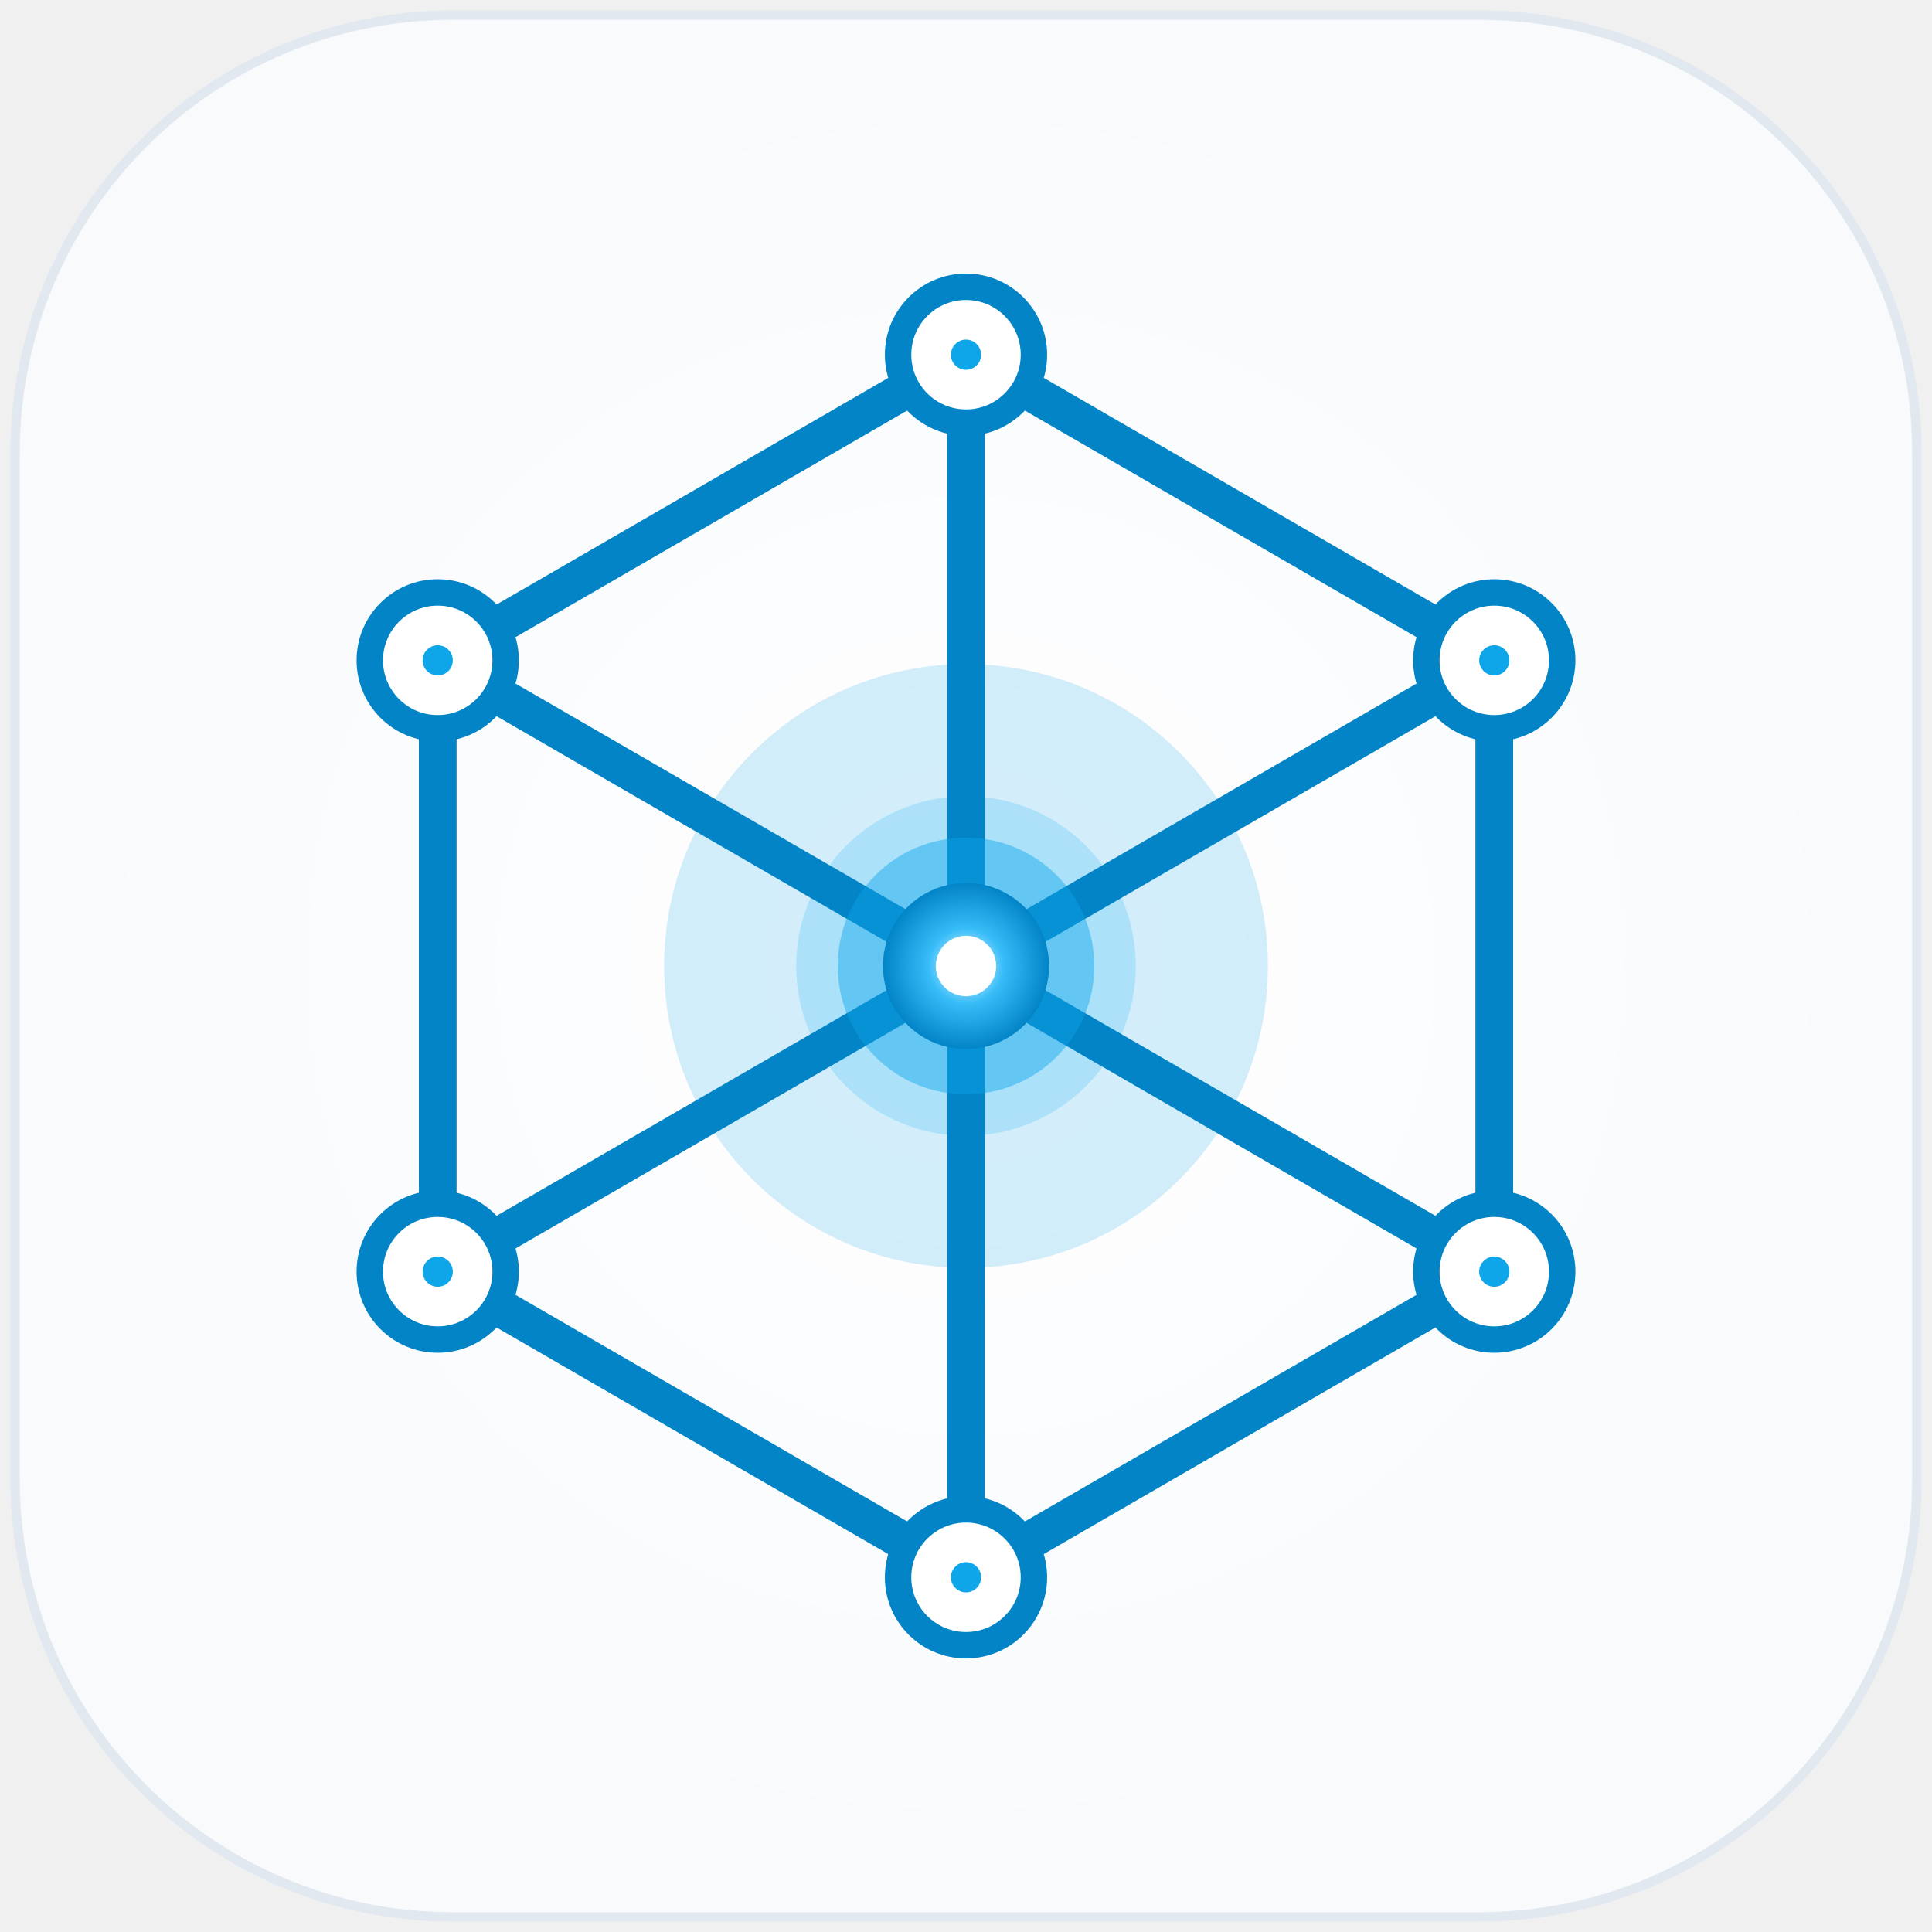
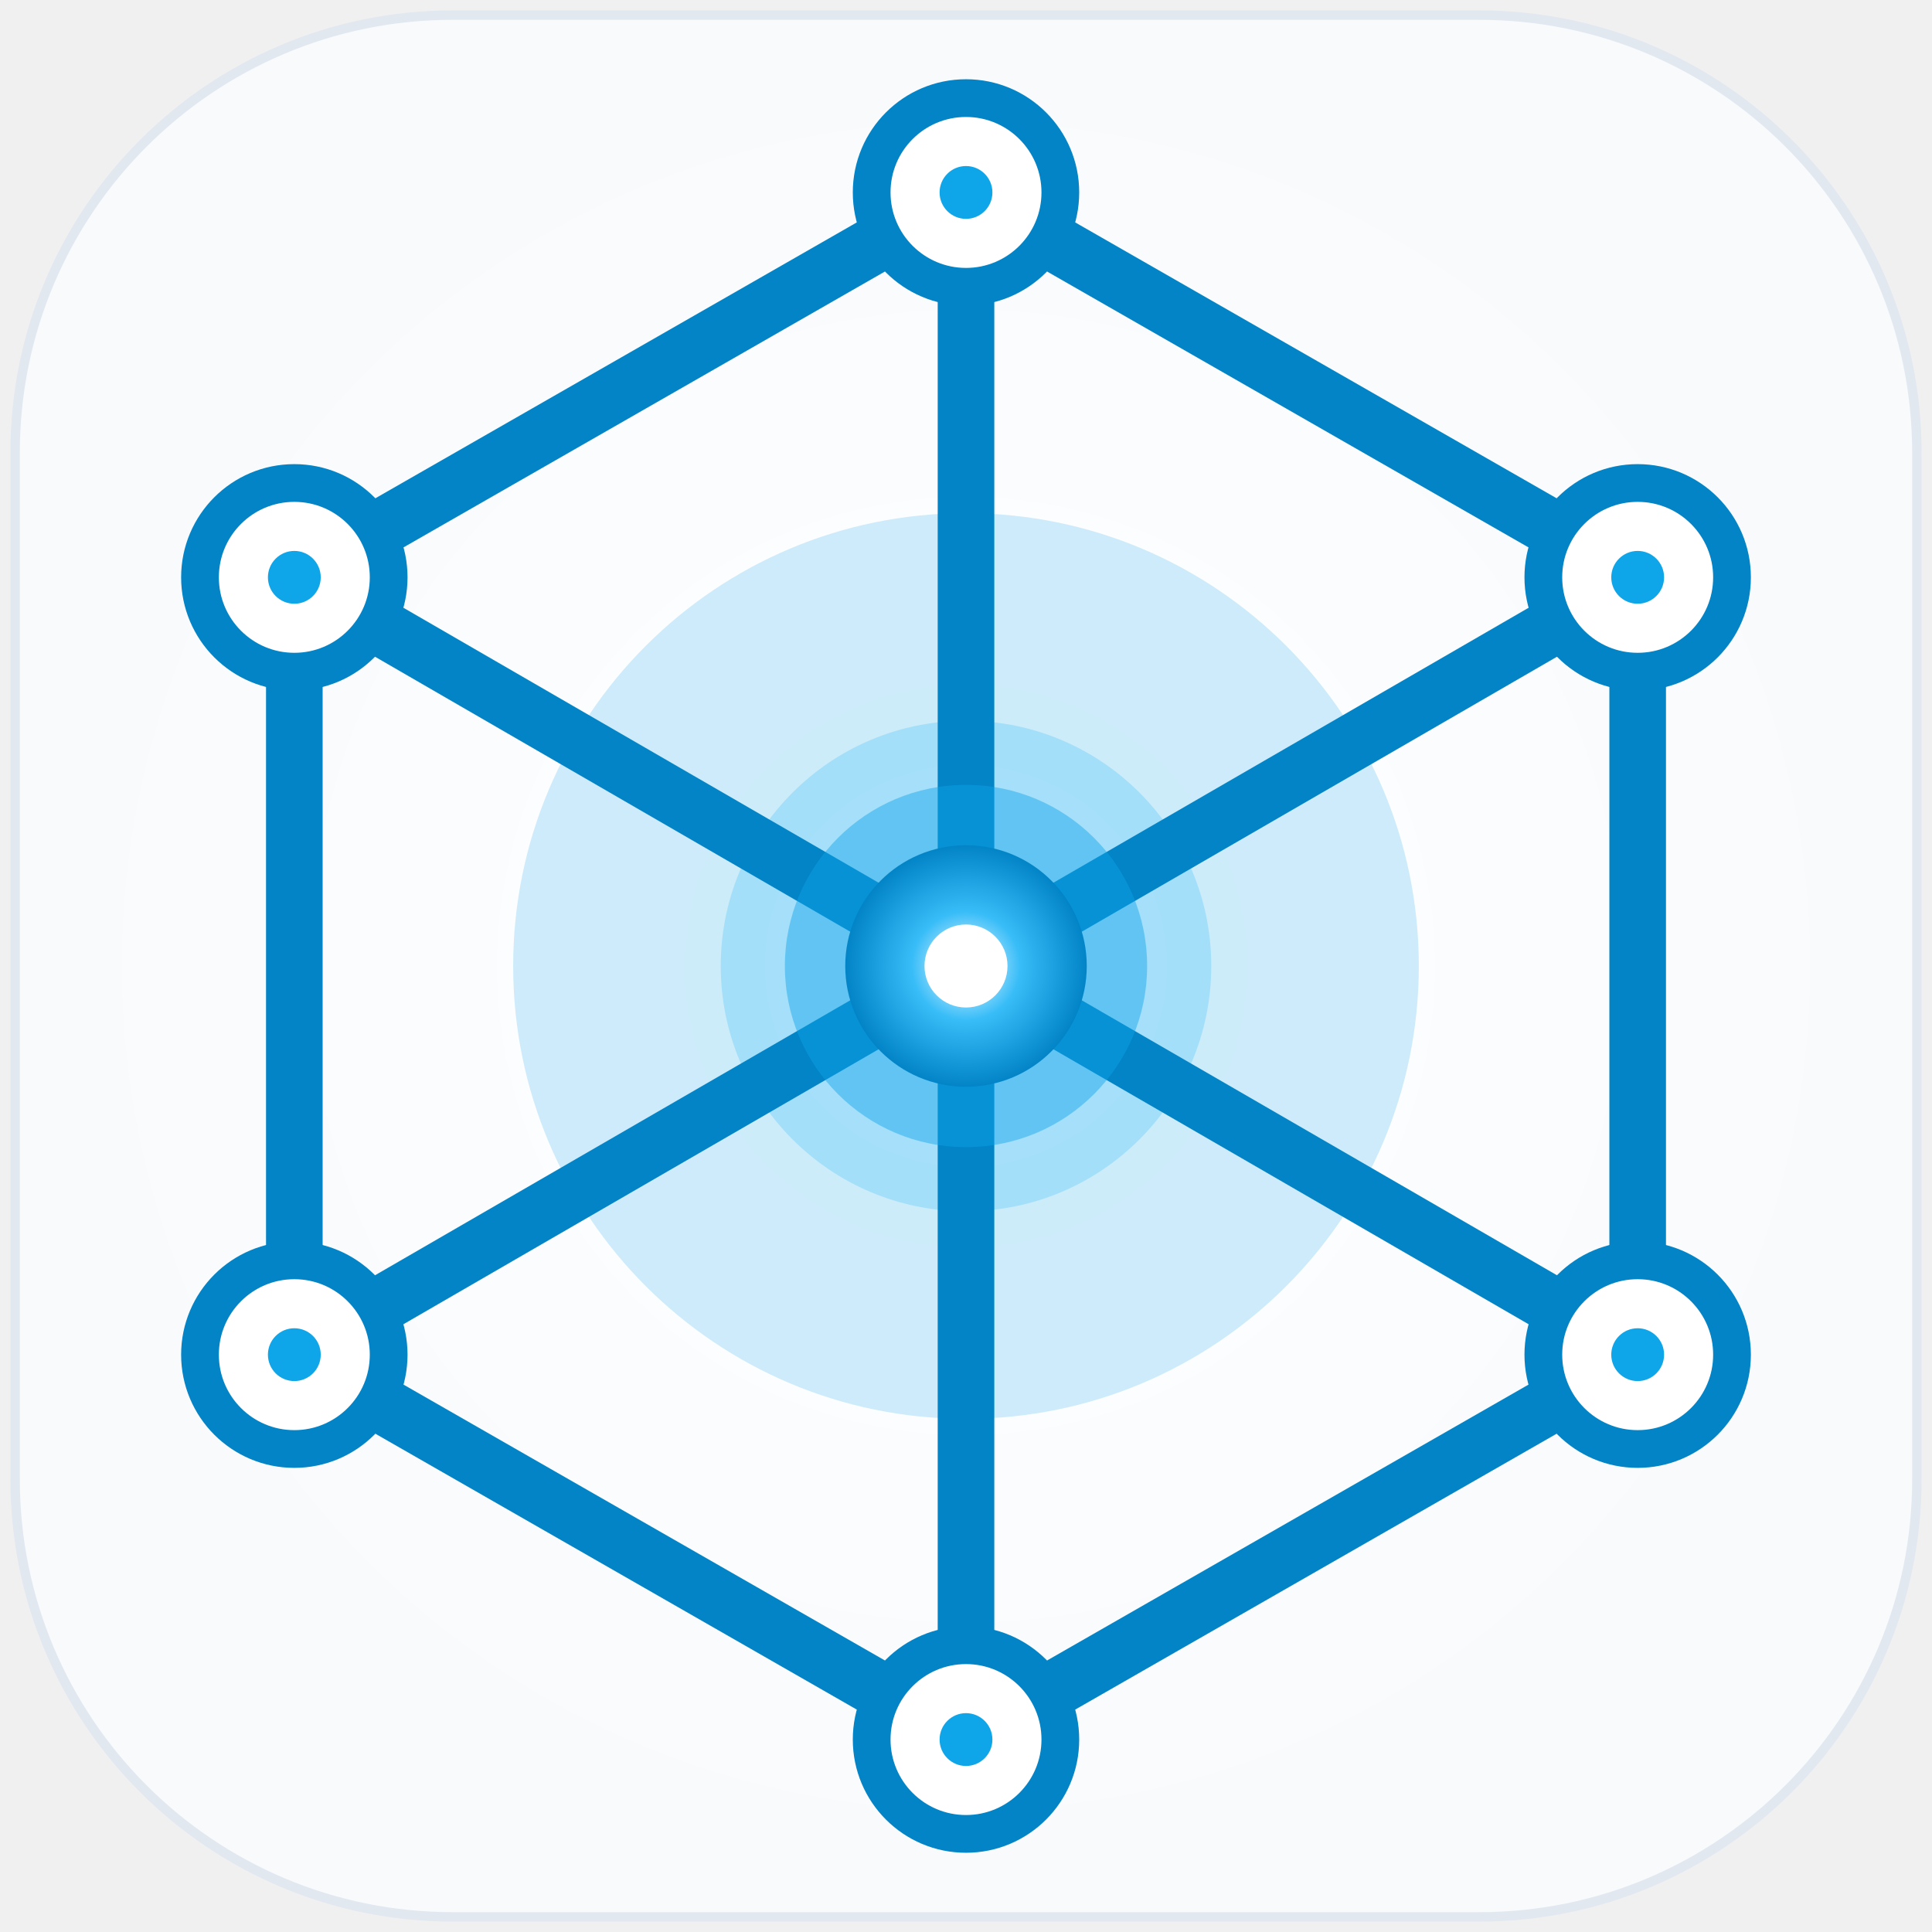
<svg xmlns="http://www.w3.org/2000/svg" viewBox="0 0 512 512" width="100%" height="100%">
  <defs>
    <radialGradient id="hubBg" cx="50%" cy="50%" r="50%">
      <stop offset="0%" stop-color="#ffffff" />
      <stop offset="100%" stop-color="#f8fafc" />
    </radialGradient>
    <radialGradient id="centerOrb" cx="50%" cy="50%" r="50%">
      <stop offset="0%" stop-color="#ffffff" />
      <stop offset="45%" stop-color="#38bdf8" />
      <stop offset="100%" stop-color="#0284c7" />
    </radialGradient>
  </defs>
  <rect width="504" height="504" x="4" y="4" rx="116" fill="url(#hubBg)" stroke="#e2e8f0" stroke-width="2.5" />
-   <circle cx="256" cy="256" r="80" fill="#0ea5e9" opacity="0.18" />
-   <circle cx="256" cy="256" r="45" fill="#38bdf8" opacity="0.25" />
-   <g stroke="#0284c7" stroke-width="10" stroke-linecap="round" stroke-linejoin="round">
-     <line x1="256" y1="256" x2="256" y2="94" />
-     <line x1="256" y1="256" x2="396" y2="175" />
-     <line x1="256" y1="256" x2="396" y2="337" />
-     <line x1="256" y1="256" x2="256" y2="418" />
-     <line x1="256" y1="256" x2="116" y2="337" />
-     <line x1="256" y1="256" x2="116" y2="175" />
-     <polygon points="256,94 396,175 396,337 256,418 116,337 116,175" fill="none" />
+   <circle cx="256" cy="256" r="120" fill="#0ea5e9" opacity="0.20" />
+   <circle cx="256" cy="256" r="65" fill="#38bdf8" opacity="0.28" />
+   <g stroke="#0284c7" stroke-width="15" stroke-linecap="round" stroke-linejoin="round">
+     <line x1="256" y1="256" x2="256" y2="51" />
+     <line x1="256" y1="256" x2="434" y2="153" />
+     <line x1="256" y1="256" x2="434" y2="359" />
+     <line x1="256" y1="256" x2="256" y2="461" />
+     <line x1="256" y1="256" x2="78" y2="359" />
+     <line x1="256" y1="256" x2="78" y2="153" />
+     <polygon points="256,51 434,153 434,359 256,461 78,359 78,153" fill="none" />
  </g>
-   <g stroke="#0284c7" stroke-width="7" fill="#ffffff">
-     <circle cx="256" cy="94" r="18" />
-     <circle cx="396" cy="175" r="18" />
-     <circle cx="396" cy="337" r="18" />
-     <circle cx="256" cy="418" r="18" />
-     <circle cx="116" cy="337" r="18" />
-     <circle cx="116" cy="175" r="18" />
+   <g stroke="#0284c7" stroke-width="10" fill="#ffffff">
+     <circle cx="256" cy="51" r="25" />
+     <circle cx="434" cy="153" r="25" />
+     <circle cx="434" cy="359" r="25" />
+     <circle cx="256" cy="461" r="25" />
+     <circle cx="78" cy="359" r="25" />
+     <circle cx="78" cy="153" r="25" />
  </g>
  <g fill="#0ea5e9">
-     <circle cx="256" cy="94" r="4" />
-     <circle cx="396" cy="175" r="4" />
-     <circle cx="396" cy="337" r="4" />
-     <circle cx="256" cy="418" r="4" />
-     <circle cx="116" cy="337" r="4" />
-     <circle cx="116" cy="175" r="4" />
+     <circle cx="256" cy="51" r="7" />
+     <circle cx="434" cy="153" r="7" />
+     <circle cx="434" cy="359" r="7" />
+     <circle cx="256" cy="461" r="7" />
+     <circle cx="78" cy="359" r="7" />
+     <circle cx="78" cy="153" r="7" />
  </g>
-   <circle cx="256" cy="256" r="34" fill="#0ea5e9" opacity="0.45" />
-   <circle cx="256" cy="256" r="22" fill="url(#centerOrb)" />
-   <circle cx="256" cy="256" r="8" fill="#ffffff" />
+   <circle cx="256" cy="256" r="48" fill="#0ea5e9" opacity="0.45" />
+   <circle cx="256" cy="256" r="32" fill="url(#centerOrb)" />
+   <circle cx="256" cy="256" r="11" fill="#ffffff" />
</svg>
